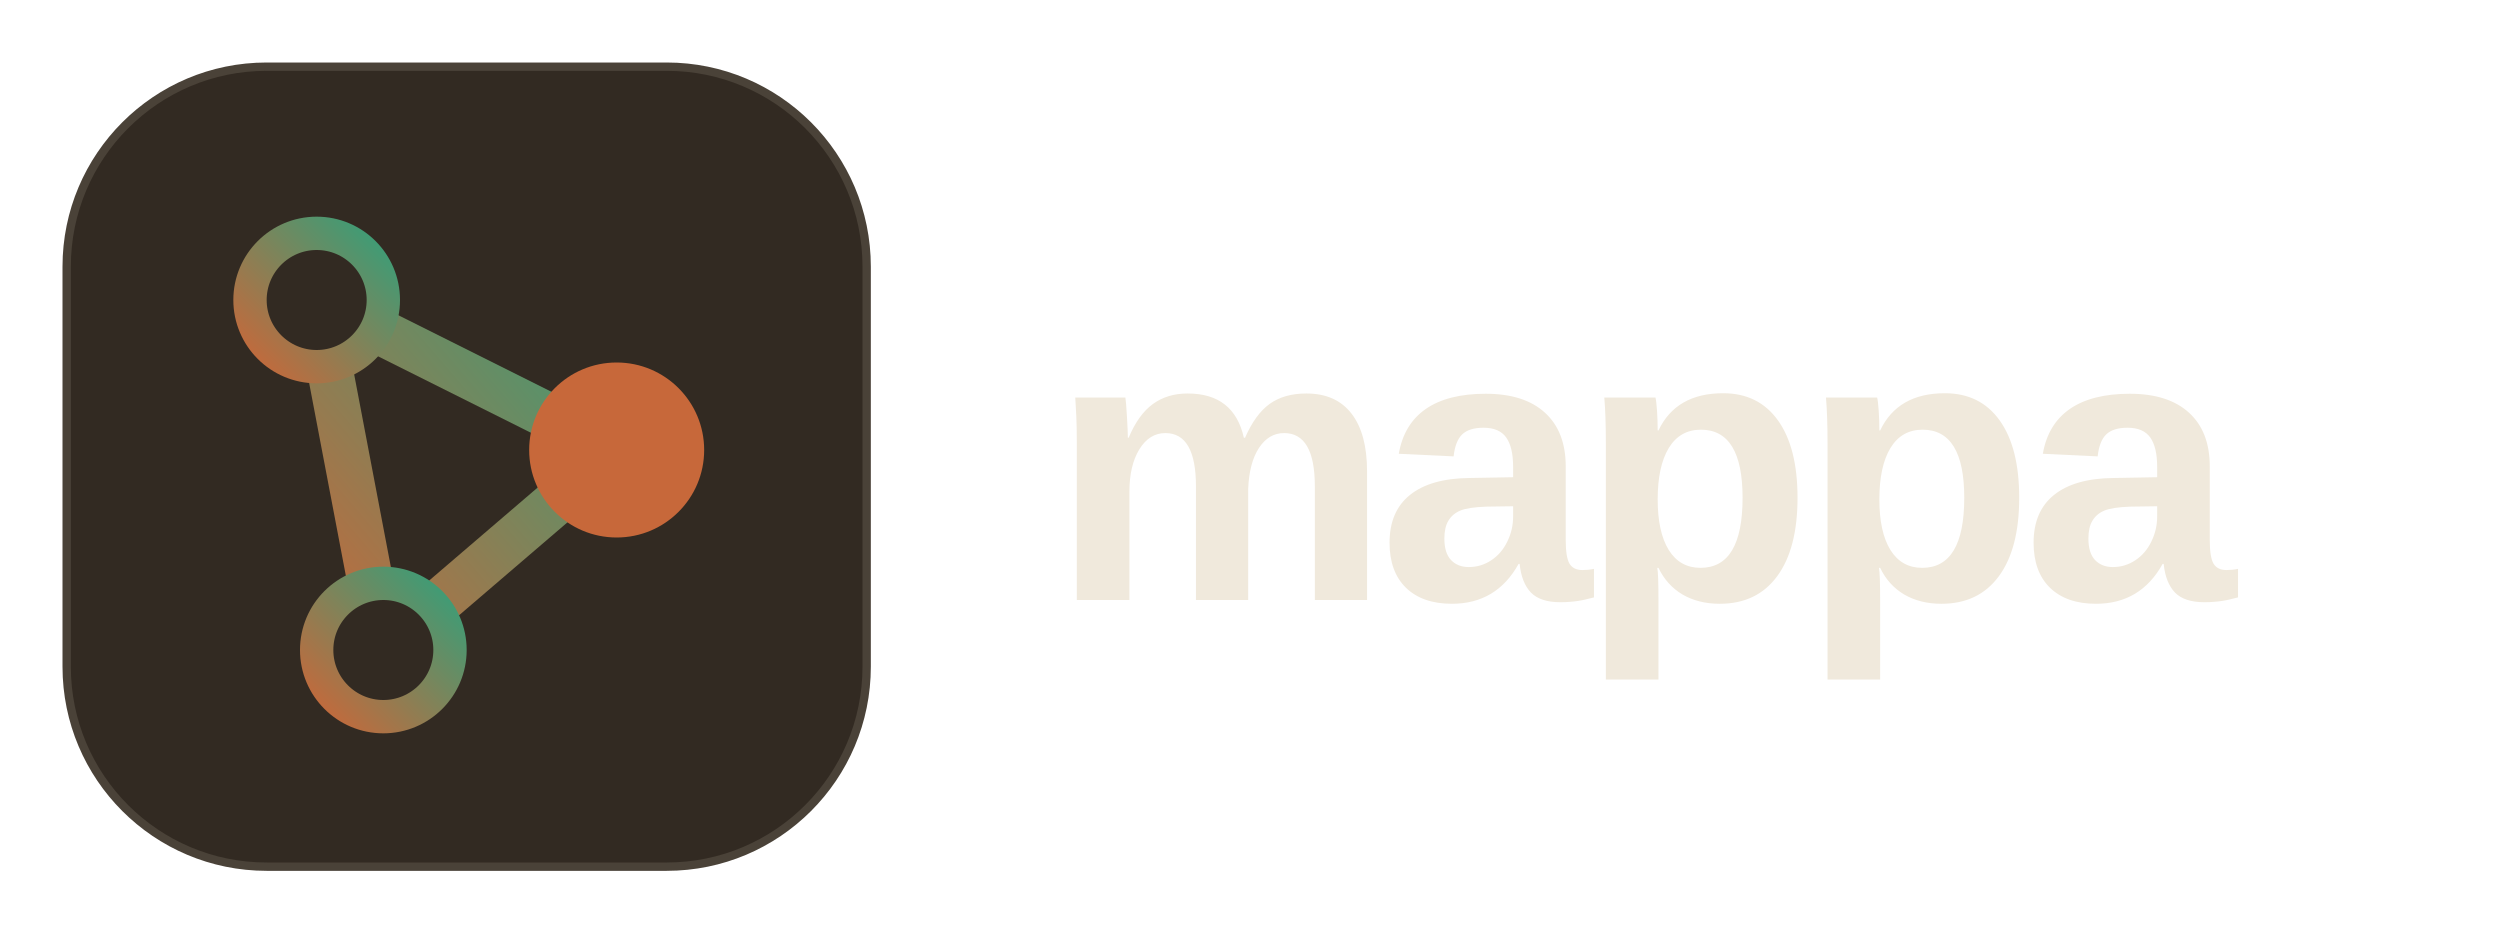
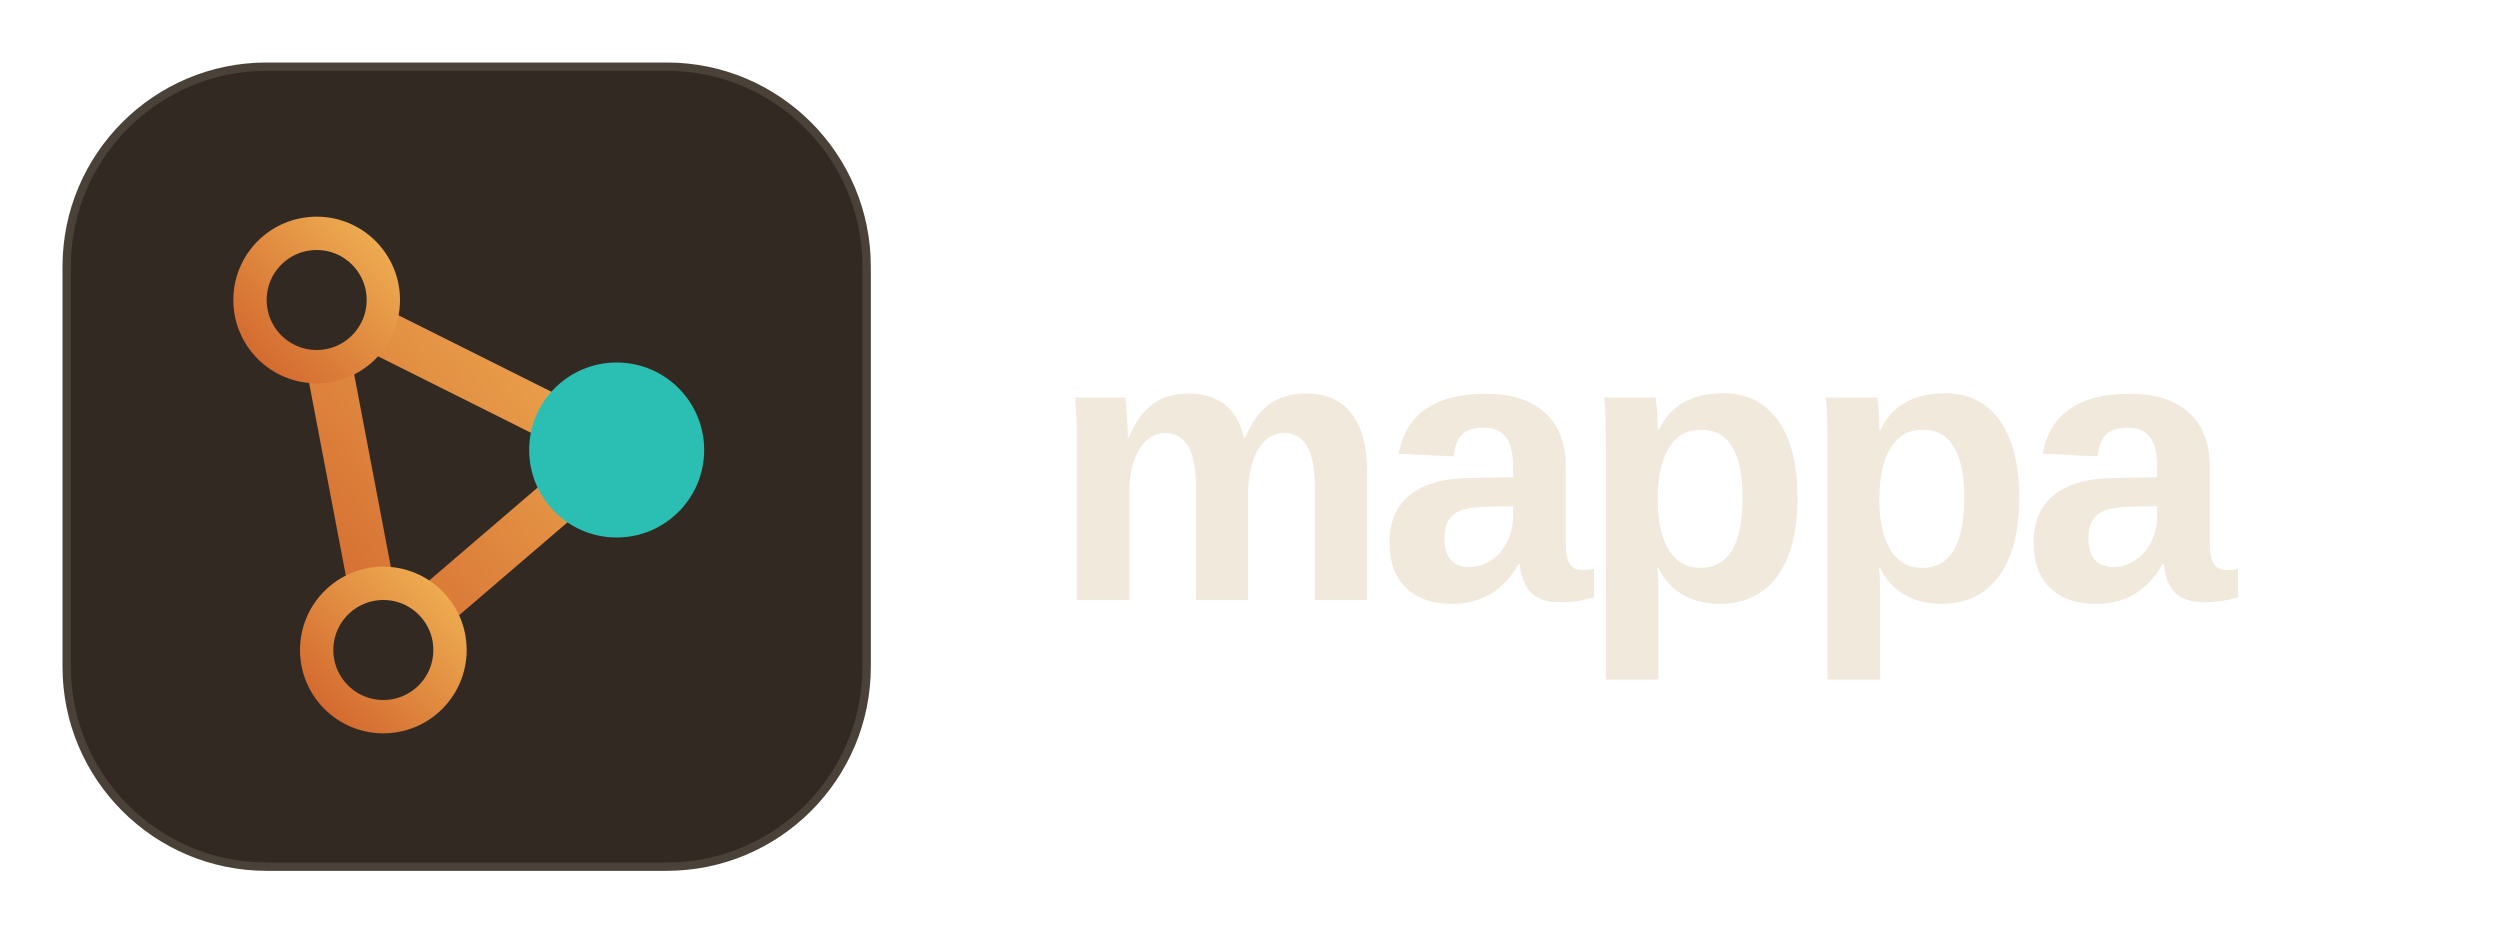
<svg xmlns="http://www.w3.org/2000/svg" width="300" height="112" viewBox="0 0 300 112" role="img" aria-label="mappa">
  <defs>
    <linearGradient id="ink" x1="0" y1="1" x2="1" y2="0">
-       <stop offset="0" stop-color="#C7683A" />
-       <stop offset="1" stop-color="#399E78" />
+       <stop offset="0" stop-color="#D2662E" />
+       <stop offset="1" stop-color="#EFAF52" />
    </linearGradient>
  </defs>
  <rect x="8" y="8" width="96" height="96" rx="24" fill="#322A22" stroke="#4A4238" stroke-width="1" />
  <path d="M 38 36 L 74 54 M 74 54 L 46 78 M 38 36 L 46 78" fill="none" stroke="url(#ink)" stroke-width="5.5" stroke-linecap="round" stroke-linejoin="round" />
  <circle cx="38" cy="36" r="8" fill="#322A22" stroke="url(#ink)" stroke-width="4" />
  <circle cx="46" cy="78" r="8" fill="#322A22" stroke="url(#ink)" stroke-width="4" />
-   <circle cx="74" cy="54" r="10.5" fill="#C7683A" />
+   <circle cx="74" cy="54" r="10.5" fill="#2ABFB2" />
  <text x="126" y="72" font-family="'Segoe UI','Helvetica Neue',Arial,sans-serif" font-size="46" font-weight="600" letter-spacing="-1.5" fill="#F0E9DC">mappa</text>
</svg>
